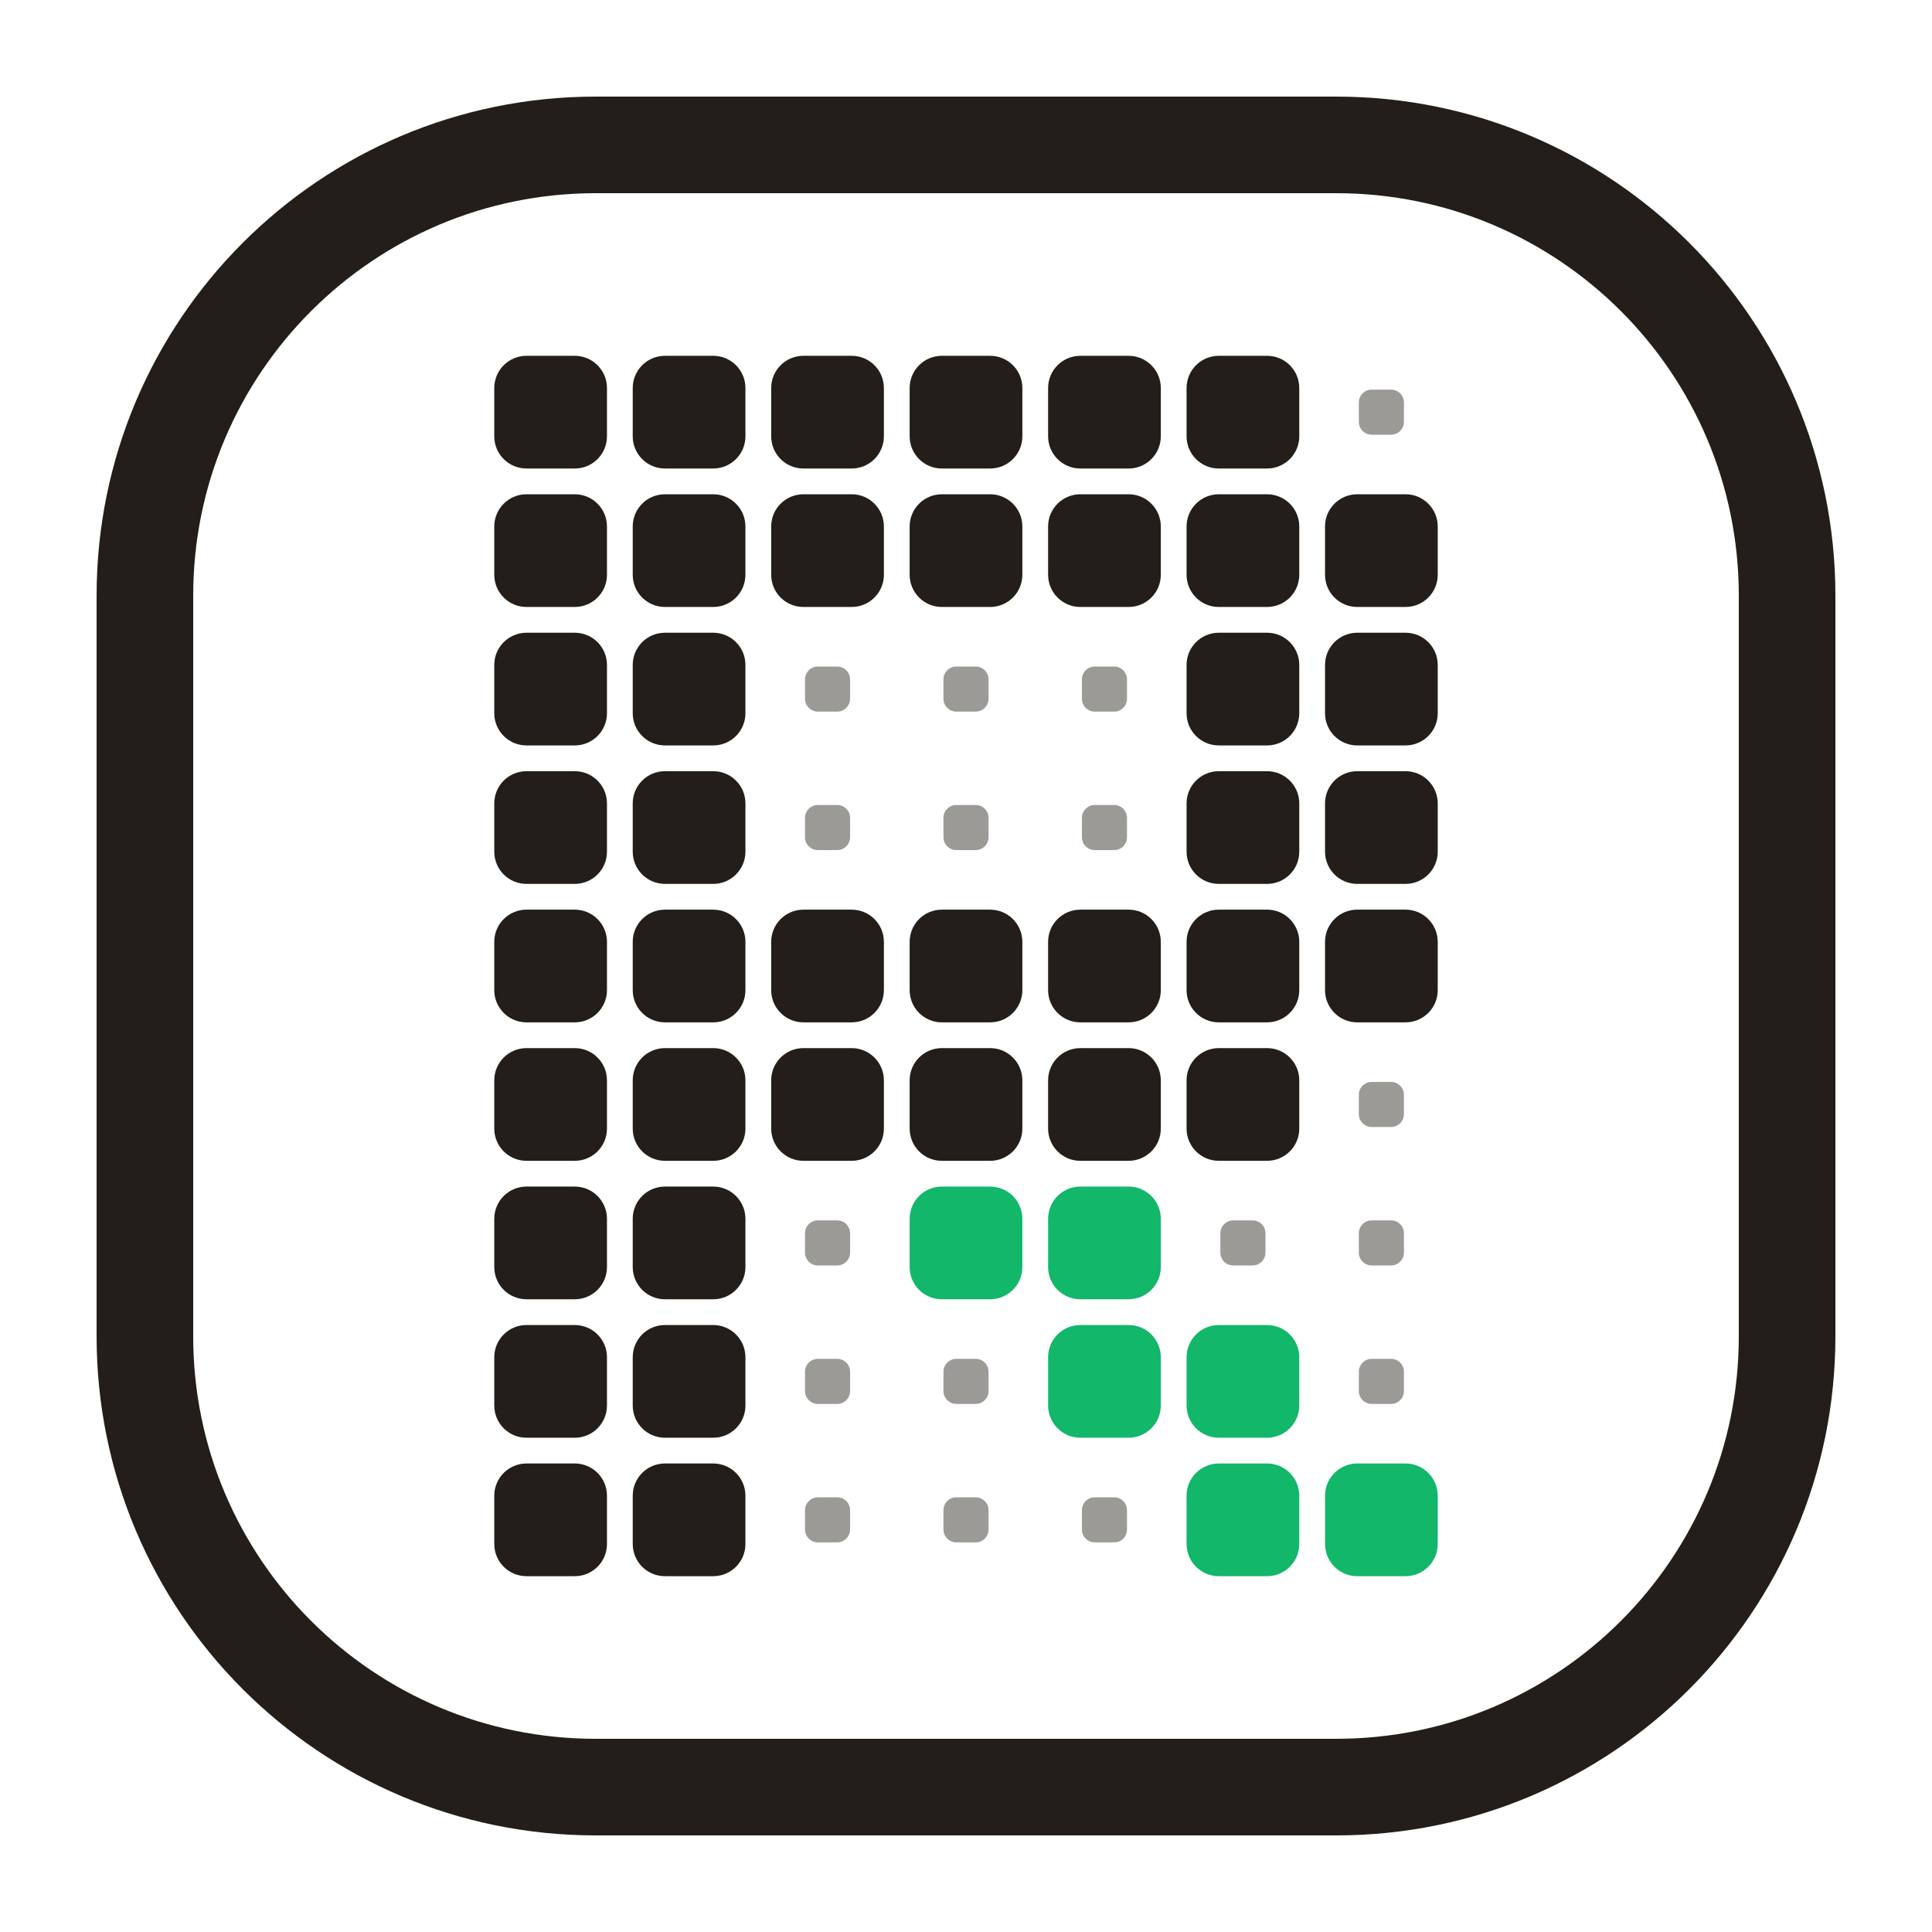
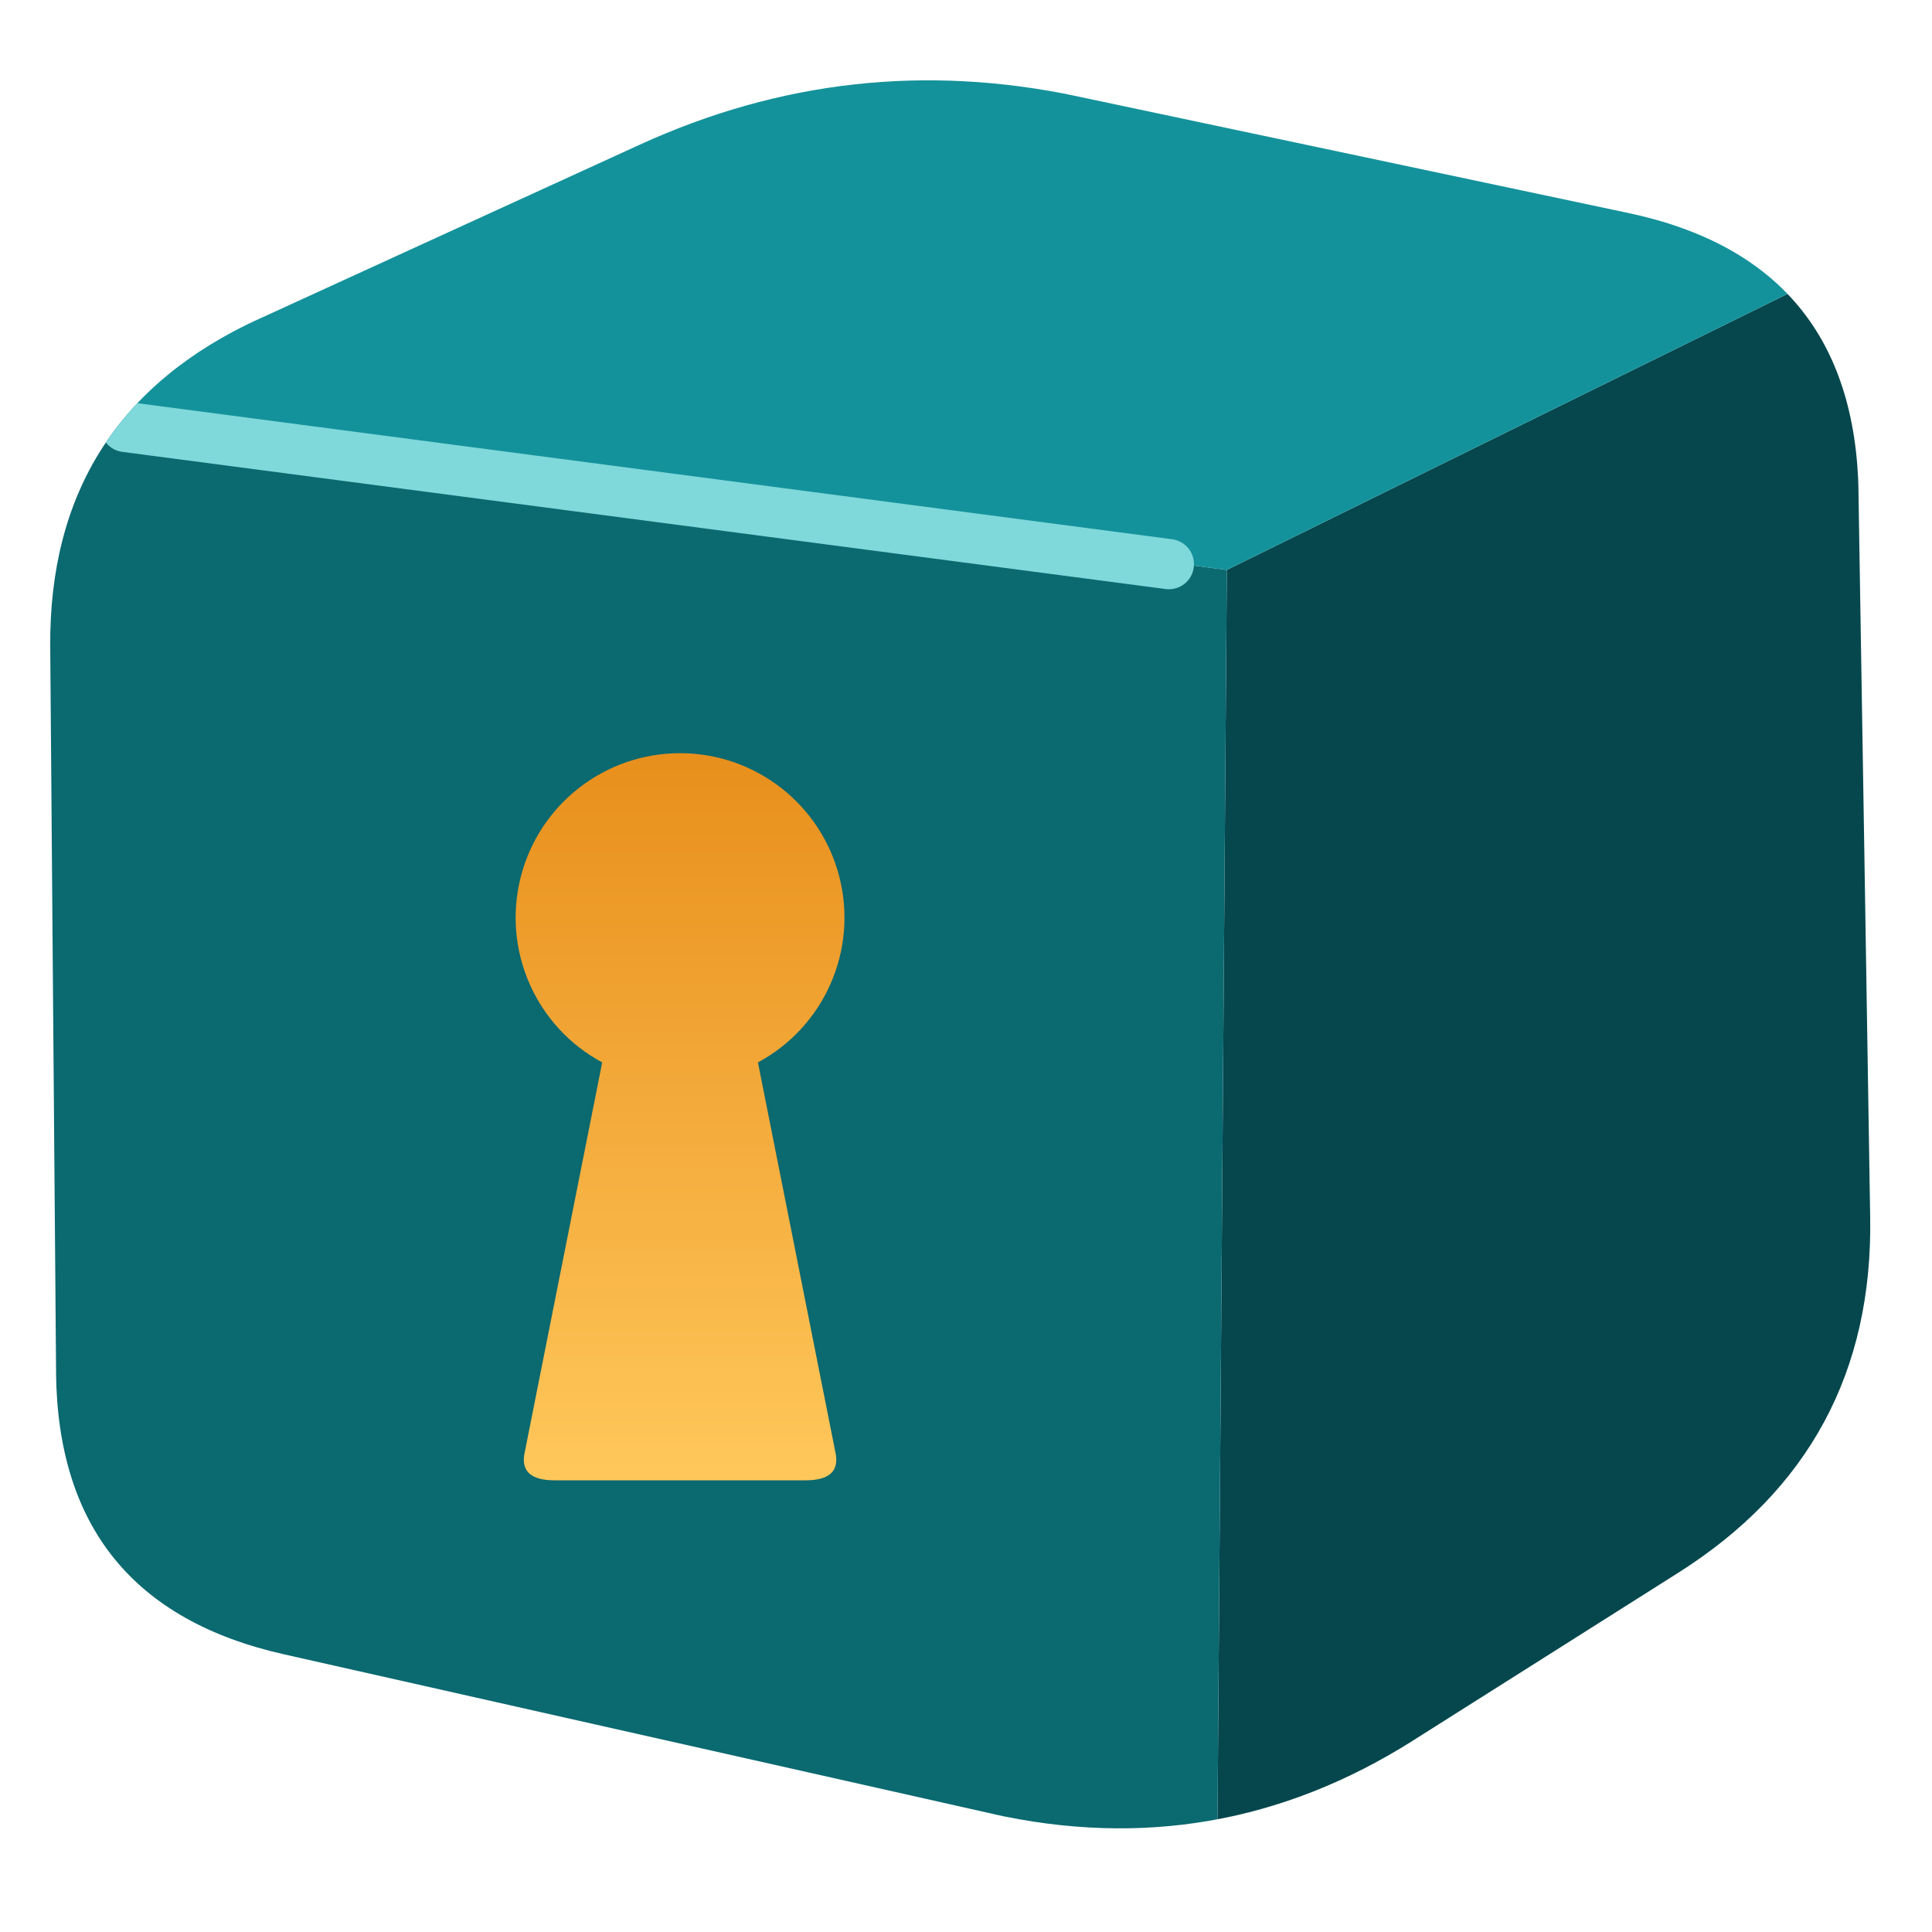
- <svg xmlns="http://www.w3.org/2000/svg" viewBox="0 0 120 120" role="img" aria-label="Rulebox">
-   <style>.i{fill:#231e19}.s{stroke:#231e19}@media (prefers-color-scheme:dark){.i{fill:#f8f4f1}.s{stroke:#f8f4f1}}</style>
-   <rect x="9" y="9" width="102" height="102" rx="28" fill="none" class="s" stroke-width="6" />
-   <rect x="30.7" y="22.1" width="7" height="7" rx="2" class="i" />
-   <rect x="39.3" y="22.1" width="7" height="7" rx="2" class="i" />
-   <rect x="47.9" y="22.1" width="7" height="7" rx="2" class="i" />
-   <rect x="56.5" y="22.1" width="7" height="7" rx="2" class="i" />
-   <rect x="65.1" y="22.1" width="7" height="7" rx="2" class="i" />
-   <rect x="73.7" y="22.1" width="7" height="7" rx="2" class="i" />
-   <rect x="84.4" y="24.2" width="2.8" height="2.8" rx="0.8" class="i" opacity="0.45" />
-   <rect x="30.7" y="30.7" width="7" height="7" rx="2" class="i" />
-   <rect x="39.3" y="30.7" width="7" height="7" rx="2" class="i" />
-   <rect x="47.9" y="30.7" width="7" height="7" rx="2" class="i" />
-   <rect x="56.5" y="30.7" width="7" height="7" rx="2" class="i" />
-   <rect x="65.1" y="30.7" width="7" height="7" rx="2" class="i" />
-   <rect x="73.7" y="30.7" width="7" height="7" rx="2" class="i" />
-   <rect x="82.3" y="30.7" width="7" height="7" rx="2" class="i" />
-   <rect x="30.7" y="39.3" width="7" height="7" rx="2" class="i" />
-   <rect x="39.3" y="39.3" width="7" height="7" rx="2" class="i" />
-   <rect x="50" y="41.4" width="2.8" height="2.8" rx="0.8" class="i" opacity="0.45" />
-   <rect x="58.6" y="41.4" width="2.8" height="2.8" rx="0.8" class="i" opacity="0.45" />
-   <rect x="67.2" y="41.4" width="2.8" height="2.8" rx="0.8" class="i" opacity="0.45" />
-   <rect x="73.7" y="39.3" width="7" height="7" rx="2" class="i" />
-   <rect x="82.3" y="39.3" width="7" height="7" rx="2" class="i" />
-   <rect x="30.7" y="47.9" width="7" height="7" rx="2" class="i" />
-   <rect x="39.3" y="47.9" width="7" height="7" rx="2" class="i" />
-   <rect x="50" y="50" width="2.8" height="2.8" rx="0.8" class="i" opacity="0.45" />
-   <rect x="58.6" y="50" width="2.8" height="2.8" rx="0.8" class="i" opacity="0.45" />
-   <rect x="67.2" y="50" width="2.8" height="2.8" rx="0.8" class="i" opacity="0.45" />
-   <rect x="73.7" y="47.9" width="7" height="7" rx="2" class="i" />
-   <rect x="82.3" y="47.9" width="7" height="7" rx="2" class="i" />
-   <rect x="30.7" y="56.5" width="7" height="7" rx="2" class="i" />
-   <rect x="39.3" y="56.5" width="7" height="7" rx="2" class="i" />
-   <rect x="47.9" y="56.5" width="7" height="7" rx="2" class="i" />
-   <rect x="56.5" y="56.5" width="7" height="7" rx="2" class="i" />
-   <rect x="65.1" y="56.5" width="7" height="7" rx="2" class="i" />
-   <rect x="73.7" y="56.5" width="7" height="7" rx="2" class="i" />
-   <rect x="82.3" y="56.5" width="7" height="7" rx="2" class="i" />
-   <rect x="30.7" y="65.1" width="7" height="7" rx="2" class="i" />
-   <rect x="39.3" y="65.1" width="7" height="7" rx="2" class="i" />
-   <rect x="47.9" y="65.1" width="7" height="7" rx="2" class="i" />
-   <rect x="56.5" y="65.1" width="7" height="7" rx="2" class="i" />
-   <rect x="65.1" y="65.1" width="7" height="7" rx="2" class="i" />
-   <rect x="73.7" y="65.1" width="7" height="7" rx="2" class="i" />
-   <rect x="84.4" y="67.2" width="2.8" height="2.8" rx="0.8" class="i" opacity="0.45" />
-   <rect x="30.7" y="73.7" width="7" height="7" rx="2" class="i" />
-   <rect x="39.3" y="73.7" width="7" height="7" rx="2" class="i" />
-   <rect x="50" y="75.8" width="2.8" height="2.8" rx="0.8" class="i" opacity="0.45" />
-   <rect x="56.5" y="73.7" width="7" height="7" rx="2" fill="#12b76a" />
-   <rect x="65.1" y="73.7" width="7" height="7" rx="2" fill="#12b76a" />
-   <rect x="75.8" y="75.8" width="2.8" height="2.8" rx="0.8" class="i" opacity="0.45" />
-   <rect x="84.4" y="75.8" width="2.8" height="2.8" rx="0.8" class="i" opacity="0.45" />
-   <rect x="30.7" y="82.3" width="7" height="7" rx="2" class="i" />
-   <rect x="39.3" y="82.3" width="7" height="7" rx="2" class="i" />
-   <rect x="50" y="84.4" width="2.8" height="2.8" rx="0.8" class="i" opacity="0.45" />
-   <rect x="58.6" y="84.4" width="2.8" height="2.8" rx="0.8" class="i" opacity="0.45" />
-   <rect x="65.1" y="82.3" width="7" height="7" rx="2" fill="#12b76a" />
-   <rect x="73.7" y="82.3" width="7" height="7" rx="2" fill="#12b76a" />
-   <rect x="84.4" y="84.4" width="2.8" height="2.8" rx="0.8" class="i" opacity="0.45" />
-   <rect x="30.7" y="90.9" width="7" height="7" rx="2" class="i" />
-   <rect x="39.3" y="90.9" width="7" height="7" rx="2" class="i" />
-   <rect x="50" y="93" width="2.8" height="2.8" rx="0.8" class="i" opacity="0.45" />
-   <rect x="58.6" y="93" width="2.8" height="2.8" rx="0.8" class="i" opacity="0.45" />
-   <rect x="67.2" y="93" width="2.8" height="2.8" rx="0.8" class="i" opacity="0.45" />
-   <rect x="73.7" y="90.9" width="7" height="7" rx="2" fill="#12b76a" />
-   <rect x="82.3" y="90.9" width="7" height="7" rx="2" fill="#12b76a" />
+ <svg xmlns="http://www.w3.org/2000/svg" viewBox="0 0 100 100" role="img" aria-label="Rulebox">
+   <defs>
+     <clipPath id="rb-mark-c">
+       <path d="M33.09 7.5Q44 2.5 55.74 4.98L84.26 11.02Q96 13.5 96.2 25.5L96.8 63Q97 75 86.86 81.41L73.14 90.09Q63 96.5 51.29 93.87L14.71 85.63Q3 83 2.9 71L2.6 33.5Q2.5 21.5 13.41 16.5Z" />
+     </clipPath>
+     <linearGradient id="rb-mark-k" x1="0" y1="0" x2="0" y2="1">
+       <stop offset="0" stop-color="#e88f1c" />
+       <stop offset="1" stop-color="#ffc75a" />
+     </linearGradient>
+   </defs>
+   <g clip-path="url(#rb-mark-c)">
+     <path d="M63.5 29.5L96 13.5L97 75L63 96.5Z" fill="#05474d" />
+     <path d="M2.5 21.5L63.5 29.5L63 96.5L3 83Z" fill="#0b6970" />
+     <path d="M2.5 21.5L44 2.5L96 13.5L63.5 29.5Z" fill="#14929b" />
+     <path d="M6.5 22.1L60.5 29.2" stroke="#7fd8da" stroke-width="2.6" stroke-linecap="round" fill="none" />
+   </g>
+   <path d="M31.17 54.99A8.51 8.51 0 1 1 39.23 54.99L43.26 75.27Q43.49 76.62 41.7 76.62L28.7 76.62Q26.91 76.62 27.14 75.27L31.17 54.99Z" fill="url(#rb-mark-k)" />
</svg>
